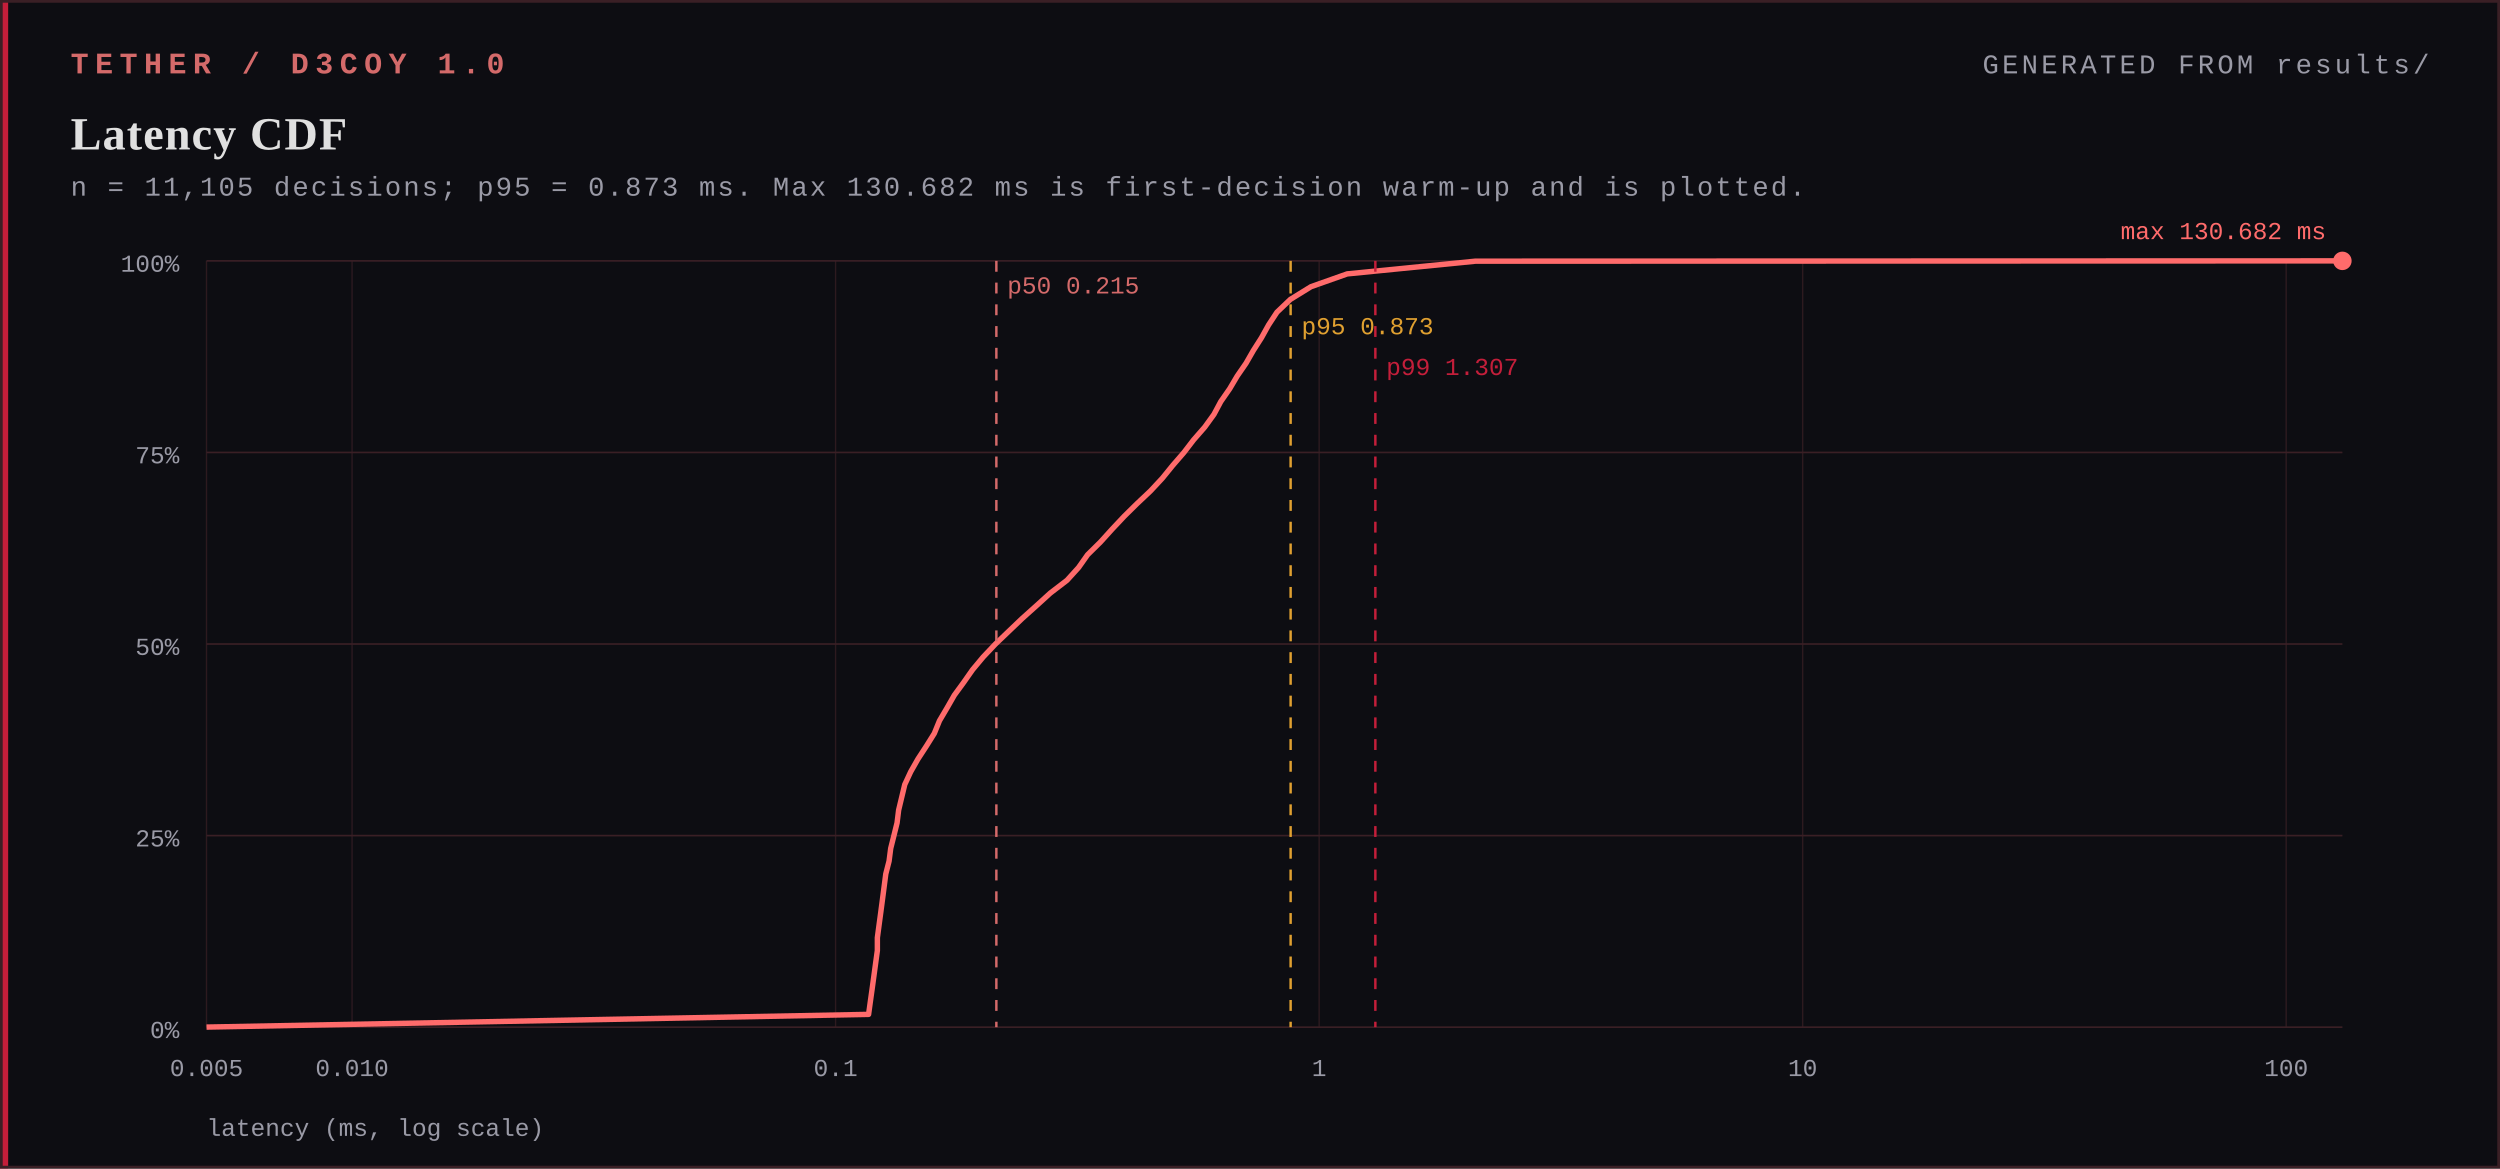
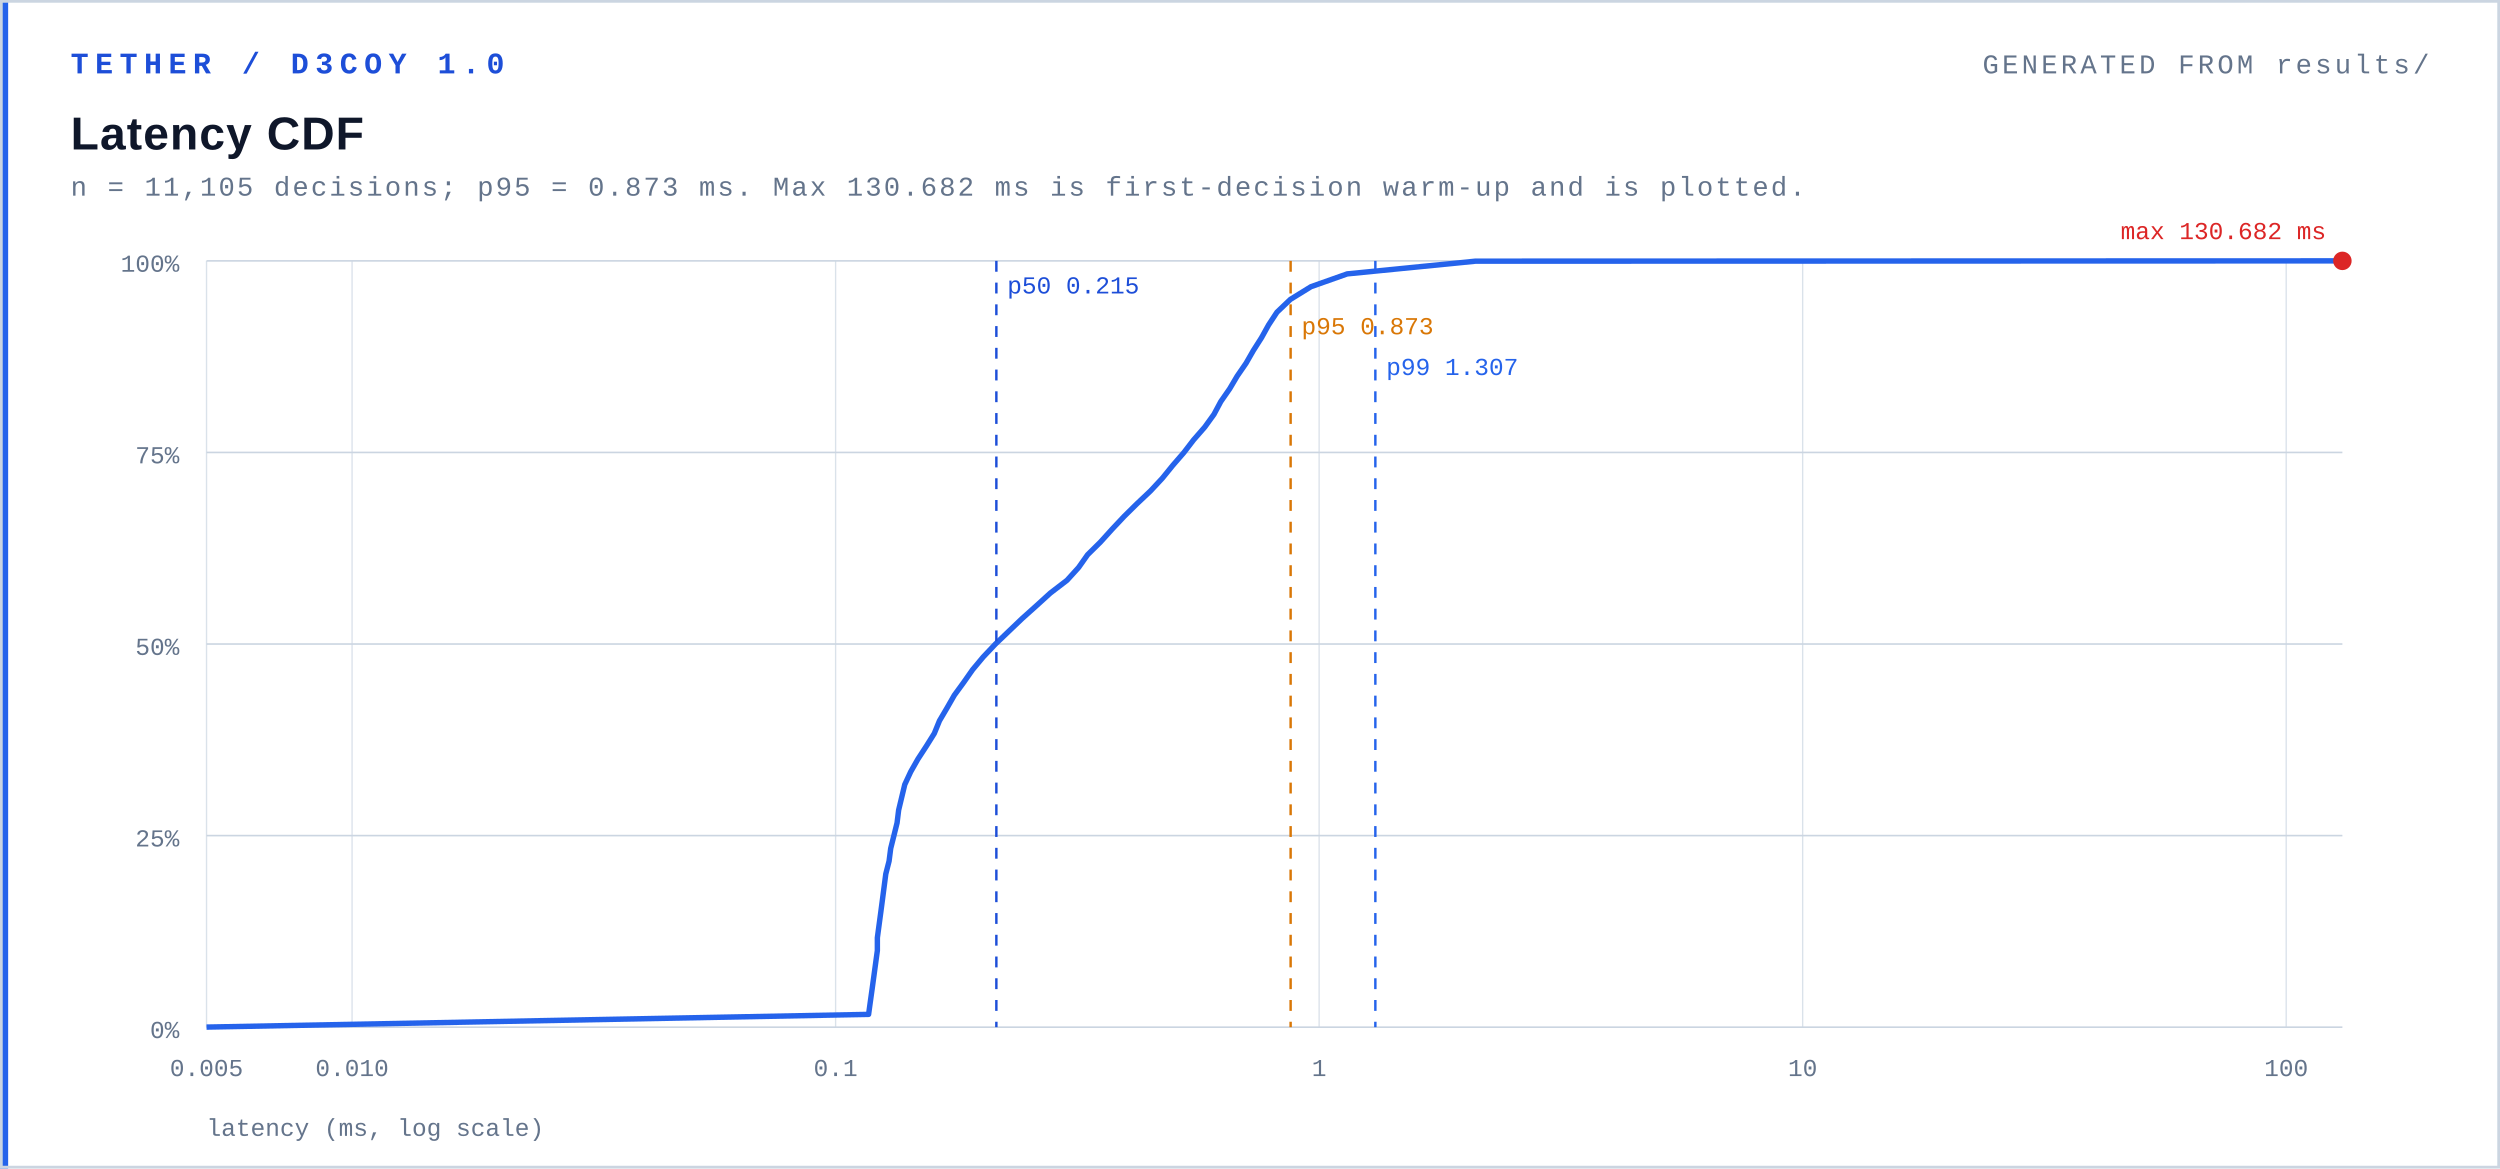
<svg xmlns="http://www.w3.org/2000/svg" viewBox="0 0 920 430" width="100%" role="img" aria-labelledby="exhibit-title" preserveAspectRatio="xMidYMid meet">
-   <rect x="0.00" y="0.00" width="920.00" height="430.00" fill="#0d0d12" />
-   <rect x="0.00" y="0.00" width="3.00" height="430.00" fill="#c41e3a" />
-   <rect x="0.50" y="0.50" width="919.00" height="429.00" fill="none" stroke="#3a1f25" stroke-width="1.0" />
-   <text x="26.00" y="27.00" font-size="11" font-family="Consolas, 'Courier New', monospace" fill="#d46a6a" text-anchor="start" font-weight="700" letter-spacing="2.4">TETHER / D3COY 1.0</text>
-   <text x="894.00" y="27.00" font-size="10" font-family="Consolas, 'Courier New', monospace" fill="#9a9aa6" text-anchor="end" font-weight="400" letter-spacing="1.2">GENERATED FROM results/</text>
-   <text x="26.00" y="55.00" font-size="17" font-family="Georgia, 'Times New Roman', serif" fill="#e0e0e0" text-anchor="start" font-weight="700" letter-spacing="0.4">Latency CDF</text>
-   <text x="26.00" y="72.00" font-size="10" font-family="Consolas, 'Courier New', monospace" fill="#9a9aa6" text-anchor="start" font-weight="400" letter-spacing="0.8">n = 11,105 decisions; p95 = 0.873 ms. Max 130.682 ms is first-decision warm-up and is plotted.</text>
-   <line x1="76.00" y1="378.00" x2="862.00" y2="378.00" stroke="#3a1f25" stroke-width="0.6" />
-   <text x="66.00" y="382.00" font-size="9" font-family="Consolas, 'Courier New', monospace" fill="#9a9aa6" text-anchor="end" font-weight="400">0%</text>
-   <line x1="76.00" y1="307.50" x2="862.00" y2="307.50" stroke="#3a1f25" stroke-width="0.6" />
-   <text x="66.00" y="311.50" font-size="9" font-family="Consolas, 'Courier New', monospace" fill="#9a9aa6" text-anchor="end" font-weight="400">25%</text>
-   <line x1="76.00" y1="237.00" x2="862.00" y2="237.00" stroke="#3a1f25" stroke-width="0.6" />
-   <text x="66.00" y="241.00" font-size="9" font-family="Consolas, 'Courier New', monospace" fill="#9a9aa6" text-anchor="end" font-weight="400">50%</text>
-   <line x1="76.00" y1="166.50" x2="862.00" y2="166.50" stroke="#3a1f25" stroke-width="0.6" />
-   <text x="66.00" y="170.50" font-size="9" font-family="Consolas, 'Courier New', monospace" fill="#9a9aa6" text-anchor="end" font-weight="400">75%</text>
-   <line x1="76.00" y1="96.00" x2="862.00" y2="96.00" stroke="#3a1f25" stroke-width="0.6" />
-   <text x="66.00" y="100.00" font-size="9" font-family="Consolas, 'Courier New', monospace" fill="#9a9aa6" text-anchor="end" font-weight="400">100%</text>
-   <line x1="76.00" y1="96.00" x2="76.00" y2="378.00" stroke="#3a1f25" stroke-width="0.5" opacity="0.70" />
-   <text x="76.00" y="396.00" font-size="9" font-family="Consolas, 'Courier New', monospace" fill="#9a9aa6" text-anchor="middle" font-weight="400">0.005</text>
-   <line x1="129.56" y1="96.00" x2="129.56" y2="378.00" stroke="#3a1f25" stroke-width="0.5" opacity="0.70" />
-   <text x="129.56" y="396.00" font-size="9" font-family="Consolas, 'Courier New', monospace" fill="#9a9aa6" text-anchor="middle" font-weight="400">0.010</text>
-   <line x1="307.50" y1="96.00" x2="307.50" y2="378.00" stroke="#3a1f25" stroke-width="0.5" opacity="0.70" />
-   <text x="307.50" y="396.00" font-size="9" font-family="Consolas, 'Courier New', monospace" fill="#9a9aa6" text-anchor="middle" font-weight="400">0.1</text>
-   <line x1="485.44" y1="96.00" x2="485.44" y2="378.00" stroke="#3a1f25" stroke-width="0.5" opacity="0.70" />
-   <text x="485.44" y="396.00" font-size="9" font-family="Consolas, 'Courier New', monospace" fill="#9a9aa6" text-anchor="middle" font-weight="400">1</text>
-   <line x1="663.38" y1="96.00" x2="663.38" y2="378.00" stroke="#3a1f25" stroke-width="0.5" opacity="0.70" />
-   <text x="663.38" y="396.00" font-size="9" font-family="Consolas, 'Courier New', monospace" fill="#9a9aa6" text-anchor="middle" font-weight="400">10</text>
-   <line x1="841.32" y1="96.00" x2="841.32" y2="378.00" stroke="#3a1f25" stroke-width="0.5" opacity="0.70" />
-   <text x="841.32" y="396.00" font-size="9" font-family="Consolas, 'Courier New', monospace" fill="#9a9aa6" text-anchor="middle" font-weight="400">100</text>
-   <text x="76.00" y="418.00" font-size="9" font-family="Consolas, 'Courier New', monospace" fill="#9a9aa6" text-anchor="start" font-weight="400">latency (ms, log scale)</text>
-   <polyline points="76.00,377.97 319.64,373.29 320.29,368.58 320.95,363.87 321.59,359.19 322.23,354.48 322.87,349.80 322.87,345.09 323.50,340.38 324.13,335.70 324.75,330.99 325.36,326.31 325.97,321.60 327.18,316.89 327.78,312.21 328.96,307.50 330.12,302.82 330.70,298.11 331.83,293.40 332.95,288.72 335.14,284.01 337.80,279.33 340.87,274.62 343.82,269.91 345.73,265.23 348.51,260.52 351.19,255.84 354.63,251.13 357.91,246.45 361.84,241.74 366.30,237.03 371.19,232.35 376.12,227.64 381.34,222.96 386.52,218.25 392.66,213.54 396.91,208.86 400.23,204.15 404.97,199.47 409.23,194.76 413.66,190.05 418.40,185.37 423.39,180.66 427.75,175.98 431.57,171.27 435.65,166.56 439.24,161.88 443.35,157.17 446.74,152.48 449.25,147.78 452.51,143.09 455.30,138.38 458.54,133.68 461.23,128.99 464.23,124.28 466.83,119.60 469.92,114.89 474.86,110.18 482.45,105.50 495.77,100.79 542.96,96.11 862.00,96.00" fill="none" stroke="#ff6b6b" stroke-width="2.0" stroke-linejoin="round" />
-   <line x1="366.66" y1="96.00" x2="366.66" y2="378.00" stroke="#d46a6a" stroke-width="0.9" stroke-dasharray="4 4" />
-   <text x="370.66" y="108.00" font-size="9" font-family="Consolas, 'Courier New', monospace" fill="#d46a6a" text-anchor="start" font-weight="400">p50 0.215</text>
-   <line x1="474.95" y1="96.00" x2="474.95" y2="378.00" stroke="#e0a030" stroke-width="0.9" stroke-dasharray="4 4" />
-   <text x="478.95" y="123.00" font-size="9" font-family="Consolas, 'Courier New', monospace" fill="#e0a030" text-anchor="start" font-weight="400">p95 0.873</text>
-   <line x1="506.13" y1="96.00" x2="506.13" y2="378.00" stroke="#c41e3a" stroke-width="0.9" stroke-dasharray="4 4" />
-   <text x="510.13" y="138.00" font-size="9" font-family="Consolas, 'Courier New', monospace" fill="#c41e3a" text-anchor="start" font-weight="400">p99 1.307</text>
-   <circle cx="862.00" cy="96.00" r="3.4" fill="#ff6b6b" />
-   <text x="856.00" y="88.00" font-size="9" font-family="Consolas, 'Courier New', monospace" fill="#ff6b6b" text-anchor="end" font-weight="400">max 130.682 ms</text>
+   <rect x="0.00" y="0.00" width="920.00" height="430.00" fill="#ffffff" />
+   <rect x="0.00" y="0.00" width="3.00" height="430.00" fill="#2563eb" />
+   <rect x="0.50" y="0.50" width="919.00" height="429.00" fill="none" stroke="#cbd5e1" stroke-width="1.0" />
+   <text x="26.00" y="27.00" font-size="11" font-family="Consolas, 'Courier New', monospace" fill="#1d4ed8" text-anchor="start" font-weight="700" letter-spacing="2.4">TETHER / D3COY 1.0</text>
+   <text x="894.00" y="27.00" font-size="10" font-family="Consolas, 'Courier New', monospace" fill="#64748b" text-anchor="end" font-weight="400" letter-spacing="1.2">GENERATED FROM results/</text>
+   <text x="26.00" y="55.00" font-size="17" font-family="ui-sans-serif, system-ui, -apple-system, 'Segoe UI', Arial, sans-serif" fill="#0f172a" text-anchor="start" font-weight="700" letter-spacing="0.4">Latency CDF</text>
+   <text x="26.00" y="72.00" font-size="10" font-family="Consolas, 'Courier New', monospace" fill="#64748b" text-anchor="start" font-weight="400" letter-spacing="0.8">n = 11,105 decisions; p95 = 0.873 ms. Max 130.682 ms is first-decision warm-up and is plotted.</text>
+   <line x1="76.00" y1="378.00" x2="862.00" y2="378.00" stroke="#cbd5e1" stroke-width="0.6" />
+   <text x="66.00" y="382.00" font-size="9" font-family="Consolas, 'Courier New', monospace" fill="#64748b" text-anchor="end" font-weight="400">0%</text>
+   <line x1="76.00" y1="307.50" x2="862.00" y2="307.50" stroke="#cbd5e1" stroke-width="0.6" />
+   <text x="66.00" y="311.50" font-size="9" font-family="Consolas, 'Courier New', monospace" fill="#64748b" text-anchor="end" font-weight="400">25%</text>
+   <line x1="76.00" y1="237.00" x2="862.00" y2="237.00" stroke="#cbd5e1" stroke-width="0.6" />
+   <text x="66.00" y="241.00" font-size="9" font-family="Consolas, 'Courier New', monospace" fill="#64748b" text-anchor="end" font-weight="400">50%</text>
+   <line x1="76.00" y1="166.50" x2="862.00" y2="166.50" stroke="#cbd5e1" stroke-width="0.6" />
+   <text x="66.00" y="170.50" font-size="9" font-family="Consolas, 'Courier New', monospace" fill="#64748b" text-anchor="end" font-weight="400">75%</text>
+   <line x1="76.00" y1="96.00" x2="862.00" y2="96.00" stroke="#cbd5e1" stroke-width="0.6" />
+   <text x="66.00" y="100.00" font-size="9" font-family="Consolas, 'Courier New', monospace" fill="#64748b" text-anchor="end" font-weight="400">100%</text>
+   <line x1="76.00" y1="96.00" x2="76.00" y2="378.00" stroke="#cbd5e1" stroke-width="0.5" opacity="0.70" />
+   <text x="76.00" y="396.00" font-size="9" font-family="Consolas, 'Courier New', monospace" fill="#64748b" text-anchor="middle" font-weight="400">0.005</text>
+   <line x1="129.56" y1="96.00" x2="129.56" y2="378.00" stroke="#cbd5e1" stroke-width="0.5" opacity="0.70" />
+   <text x="129.56" y="396.00" font-size="9" font-family="Consolas, 'Courier New', monospace" fill="#64748b" text-anchor="middle" font-weight="400">0.010</text>
+   <line x1="307.50" y1="96.00" x2="307.50" y2="378.00" stroke="#cbd5e1" stroke-width="0.5" opacity="0.70" />
+   <text x="307.50" y="396.00" font-size="9" font-family="Consolas, 'Courier New', monospace" fill="#64748b" text-anchor="middle" font-weight="400">0.1</text>
+   <line x1="485.44" y1="96.00" x2="485.44" y2="378.00" stroke="#cbd5e1" stroke-width="0.5" opacity="0.70" />
+   <text x="485.44" y="396.00" font-size="9" font-family="Consolas, 'Courier New', monospace" fill="#64748b" text-anchor="middle" font-weight="400">1</text>
+   <line x1="663.38" y1="96.00" x2="663.38" y2="378.00" stroke="#cbd5e1" stroke-width="0.5" opacity="0.70" />
+   <text x="663.38" y="396.00" font-size="9" font-family="Consolas, 'Courier New', monospace" fill="#64748b" text-anchor="middle" font-weight="400">10</text>
+   <line x1="841.32" y1="96.00" x2="841.32" y2="378.00" stroke="#cbd5e1" stroke-width="0.5" opacity="0.70" />
+   <text x="841.32" y="396.00" font-size="9" font-family="Consolas, 'Courier New', monospace" fill="#64748b" text-anchor="middle" font-weight="400">100</text>
+   <text x="76.00" y="418.00" font-size="9" font-family="Consolas, 'Courier New', monospace" fill="#64748b" text-anchor="start" font-weight="400">latency (ms, log scale)</text>
+   <polyline points="76.00,377.97 319.64,373.29 320.29,368.58 320.95,363.87 321.59,359.19 322.23,354.48 322.87,349.80 322.87,345.09 323.50,340.38 324.13,335.70 324.75,330.99 325.36,326.31 325.97,321.60 327.18,316.89 327.78,312.21 328.96,307.50 330.12,302.82 330.70,298.11 331.83,293.40 332.95,288.72 335.14,284.01 337.80,279.33 340.87,274.62 343.82,269.91 345.73,265.23 348.51,260.52 351.19,255.84 354.63,251.13 357.91,246.45 361.84,241.74 366.30,237.03 371.19,232.35 376.12,227.64 381.34,222.96 386.52,218.25 392.66,213.54 396.91,208.86 400.23,204.15 404.97,199.47 409.23,194.76 413.66,190.05 418.40,185.37 423.39,180.66 427.75,175.98 431.57,171.27 435.65,166.56 439.24,161.88 443.35,157.17 446.74,152.48 449.25,147.78 452.51,143.09 455.30,138.38 458.54,133.68 461.23,128.99 464.23,124.28 466.83,119.60 469.92,114.89 474.86,110.18 482.45,105.50 495.77,100.79 542.96,96.11 862.00,96.00" fill="none" stroke="#2563eb" stroke-width="2.0" stroke-linejoin="round" />
+   <line x1="366.66" y1="96.00" x2="366.66" y2="378.00" stroke="#1d4ed8" stroke-width="0.9" stroke-dasharray="4 4" />
+   <text x="370.66" y="108.00" font-size="9" font-family="Consolas, 'Courier New', monospace" fill="#1d4ed8" text-anchor="start" font-weight="400">p50 0.215</text>
+   <line x1="474.95" y1="96.00" x2="474.95" y2="378.00" stroke="#d97706" stroke-width="0.9" stroke-dasharray="4 4" />
+   <text x="478.95" y="123.00" font-size="9" font-family="Consolas, 'Courier New', monospace" fill="#d97706" text-anchor="start" font-weight="400">p95 0.873</text>
+   <line x1="506.13" y1="96.00" x2="506.13" y2="378.00" stroke="#2563eb" stroke-width="0.9" stroke-dasharray="4 4" />
+   <text x="510.13" y="138.00" font-size="9" font-family="Consolas, 'Courier New', monospace" fill="#2563eb" text-anchor="start" font-weight="400">p99 1.307</text>
+   <circle cx="862.00" cy="96.00" r="3.4" fill="#dc2626" />
+   <text x="856.00" y="88.00" font-size="9" font-family="Consolas, 'Courier New', monospace" fill="#dc2626" text-anchor="end" font-weight="400">max 130.682 ms</text>
</svg>
